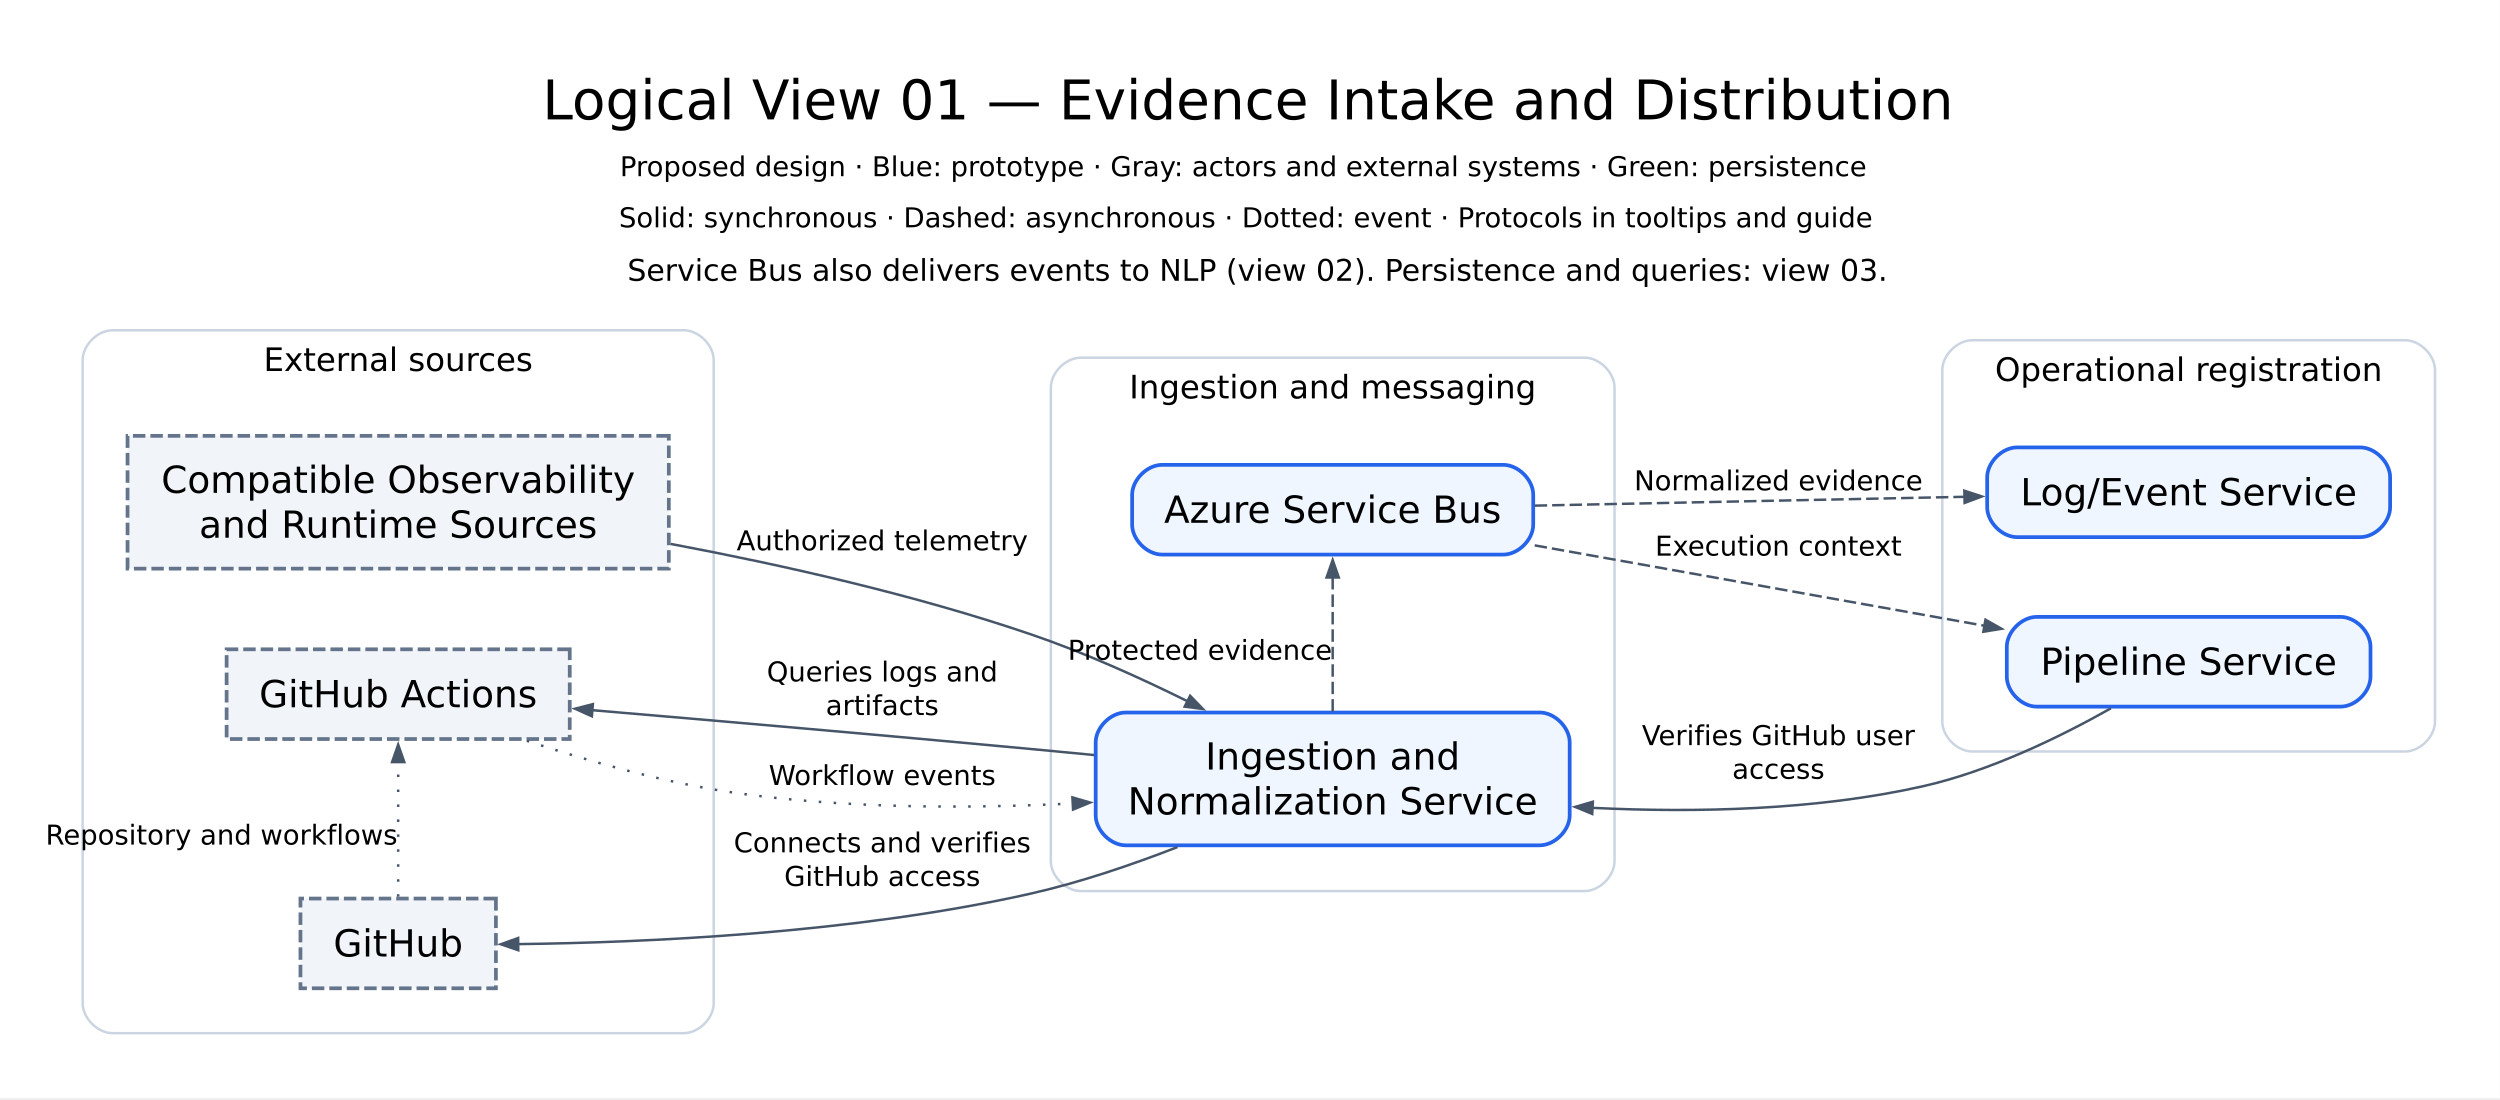
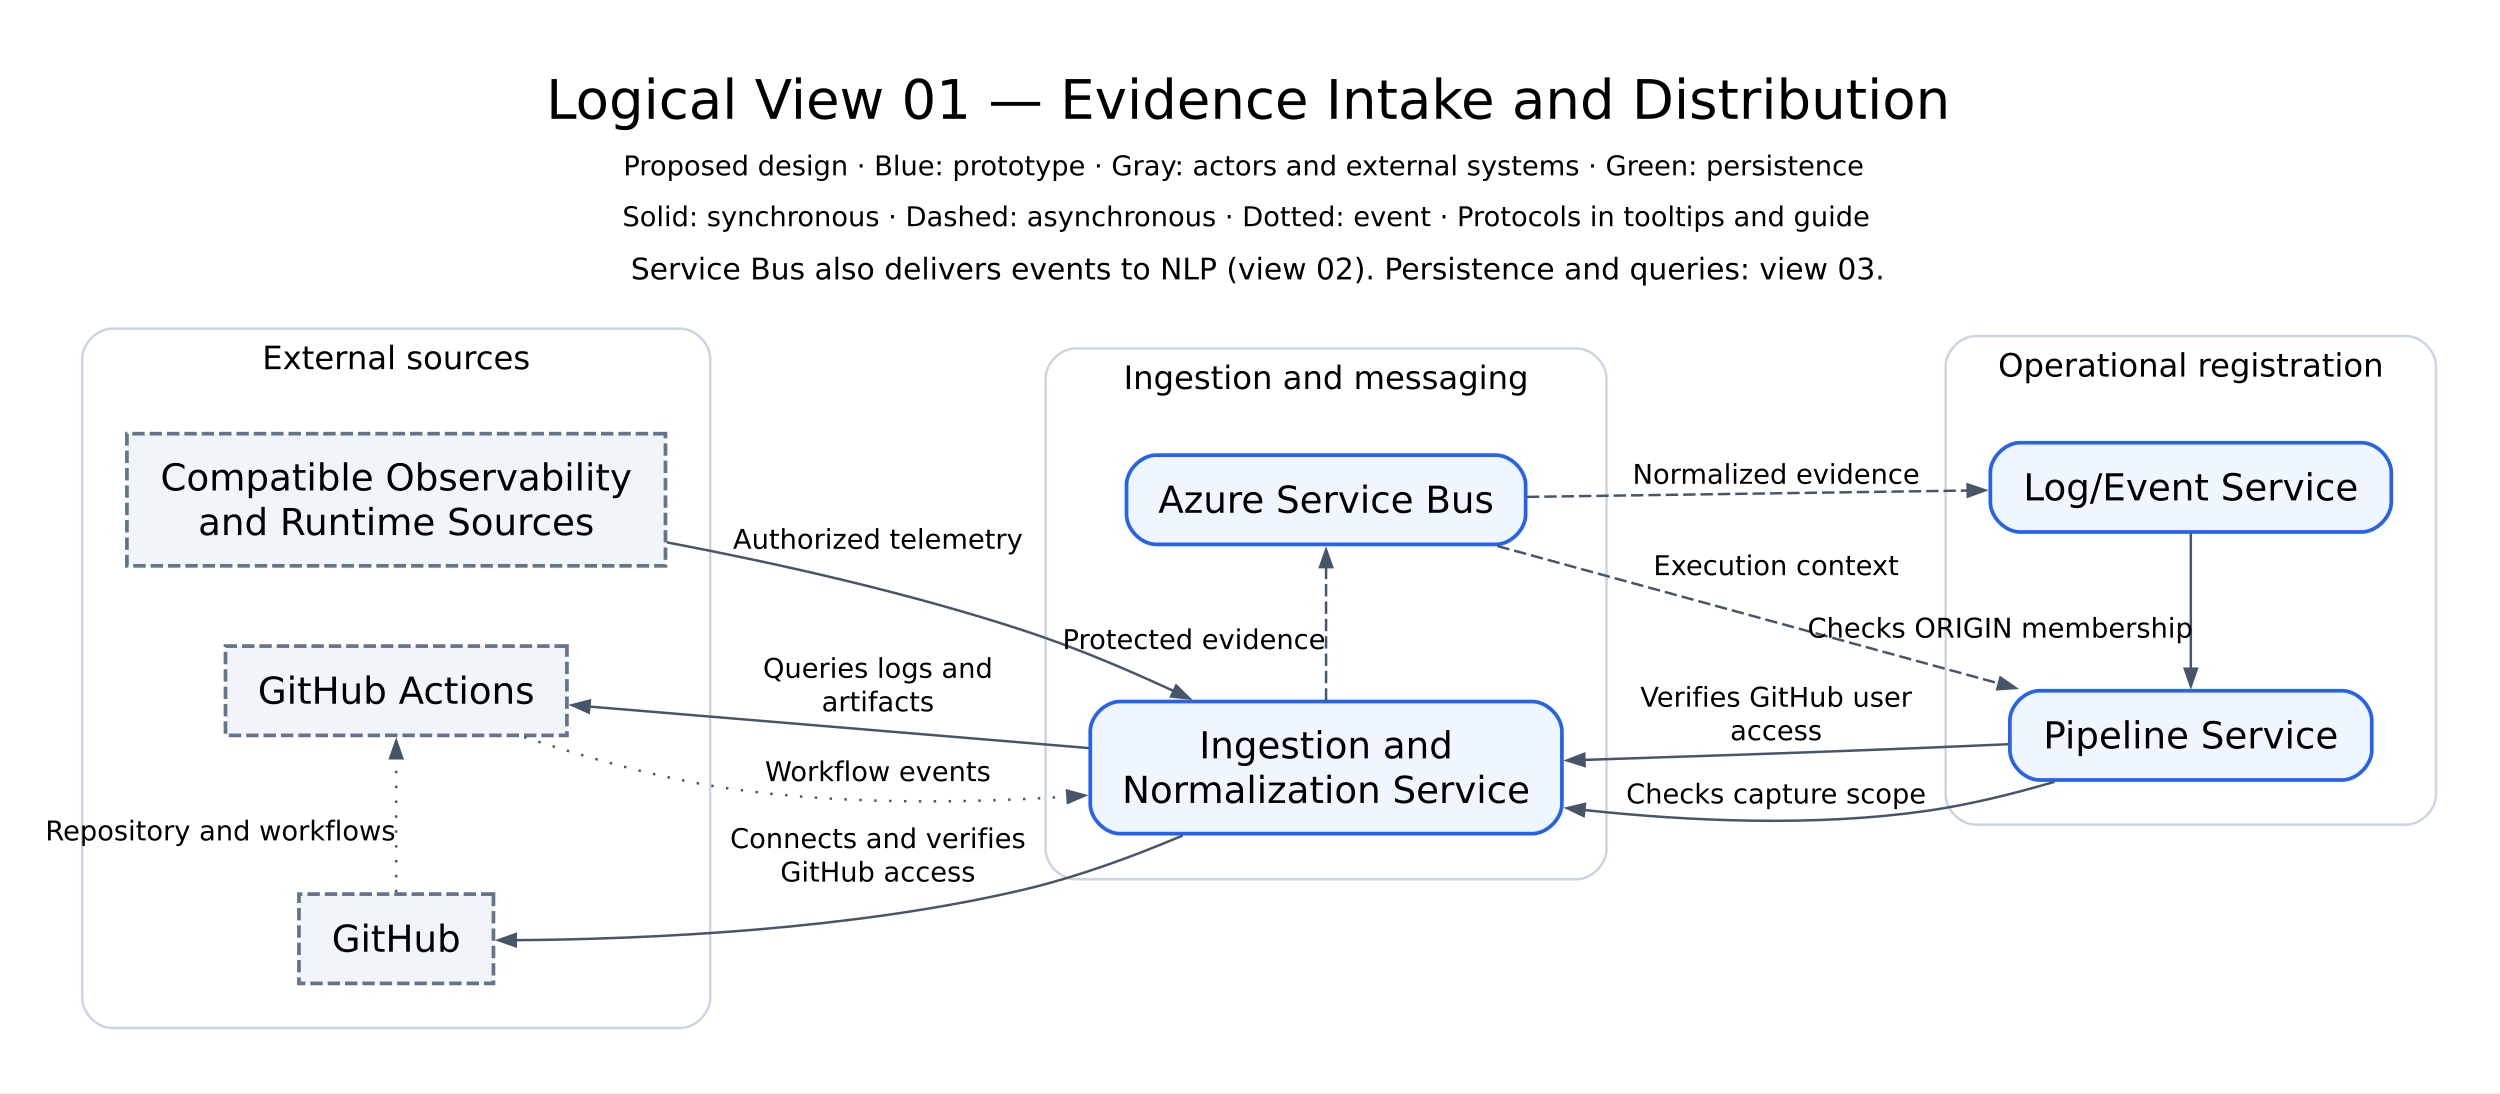
- <svg xmlns="http://www.w3.org/2000/svg" xmlns:xlink="http://www.w3.org/1999/xlink" width="1003pt" height="441pt" viewBox="0.00 0.00 1003.00 441.00">
+ <svg xmlns="http://www.w3.org/2000/svg" xmlns:xlink="http://www.w3.org/1999/xlink" width="1008pt" height="441pt" viewBox="0.00 0.00 1008.00 441.00">
  <g id="graph0" class="graph" transform="scale(1 1) rotate(0) translate(18 422.5)">
-     <polygon fill="white" stroke="none" points="-18,18 -18,-422.5 984.92,-422.5 984.92,18 -18,18" />
-     <text xml:space="preserve" text-anchor="start" x="199.59" y="-374.6" font-family="DejaVu Sans" font-size="22.00">Logical View 01 — Evidence Intake and Distribution</text>
-     <text xml:space="preserve" text-anchor="start" x="230.71" y="-351.8" font-family="DejaVu Sans" font-size="11.00">Proposed design · Blue: prototype · Gray: actors and external systems · Green: persistence</text>
-     <text xml:space="preserve" text-anchor="start" x="230.34" y="-331.3" font-family="DejaVu Sans" font-size="11.00">Solid: synchronous · Dashed: asynchronous · Dotted: event · Protocols in tooltips and guide</text>
-     <text xml:space="preserve" text-anchor="start" x="233.71" y="-309.85" font-family="DejaVu Sans" font-size="12.00">Service Bus also delivers events to NLP (view 02). Persistence and queries: view 03.</text>
+     <polygon fill="white" stroke="none" points="-18,18 -18,-422.5 990.17,-422.5 990.17,18 -18,18" />
+     <text xml:space="preserve" text-anchor="start" x="202.21" y="-374.6" font-family="DejaVu Sans" font-size="22.00">Logical View 01 — Evidence Intake and Distribution</text>
+     <text xml:space="preserve" text-anchor="start" x="233.34" y="-351.8" font-family="DejaVu Sans" font-size="11.00">Proposed design · Blue: prototype · Gray: actors and external systems · Green: persistence</text>
+     <text xml:space="preserve" text-anchor="start" x="232.96" y="-331.3" font-family="DejaVu Sans" font-size="11.00">Solid: synchronous · Dashed: asynchronous · Dotted: event · Protocols in tooltips and guide</text>
+     <text xml:space="preserve" text-anchor="start" x="236.34" y="-309.85" font-family="DejaVu Sans" font-size="12.00">Service Bus also delivers events to NLP (view 02). Persistence and queries: view 03.</text>
    <g id="clust1" class="cluster">
      <path fill="white" stroke="#cbd5e1" d="M27.16,-8C27.16,-8 256.34,-8 256.34,-8 262.34,-8 268.34,-14 268.34,-20 268.34,-20 268.34,-278 268.34,-278 268.34,-284 262.34,-290 256.34,-290 256.34,-290 27.16,-290 27.16,-290 21.16,-290 15.16,-284 15.16,-278 15.16,-278 15.16,-20 15.16,-20 15.16,-14 21.16,-8 27.16,-8" />
      <text xml:space="preserve" text-anchor="middle" x="141.75" y="-273.65" font-family="DejaVu Sans" font-size="13.00">External sources</text>
    </g>
    <g id="clust2" class="cluster">
-       <path fill="white" stroke="#cbd5e1" d="M415.59,-65C415.59,-65 617.75,-65 617.75,-65 623.75,-65 629.75,-71 629.75,-77 629.75,-77 629.75,-267 629.75,-267 629.75,-273 623.75,-279 617.75,-279 617.75,-279 415.59,-279 415.59,-279 409.59,-279 403.59,-273 403.59,-267 403.59,-267 403.59,-77 403.59,-77 403.59,-71 409.59,-65 415.59,-65" />
-       <text xml:space="preserve" text-anchor="middle" x="516.67" y="-262.65" font-family="DejaVu Sans" font-size="13.00">Ingestion and messaging</text>
+       <path fill="white" stroke="#cbd5e1" d="M415.59,-68C415.59,-68 617.75,-68 617.75,-68 623.75,-68 629.75,-74 629.75,-80 629.75,-80 629.75,-270 629.75,-270 629.75,-276 623.75,-282 617.75,-282 617.75,-282 415.59,-282 415.59,-282 409.59,-282 403.59,-276 403.59,-270 403.59,-270 403.59,-80 403.59,-80 403.59,-74 409.59,-68 415.59,-68" />
+       <text xml:space="preserve" text-anchor="middle" x="516.67" y="-265.65" font-family="DejaVu Sans" font-size="13.00">Ingestion and messaging</text>
    </g>
    <g id="clust3" class="cluster">
-       <path fill="white" stroke="#cbd5e1" d="M773.25,-121C773.25,-121 946.92,-121 946.92,-121 952.92,-121 958.92,-127 958.92,-133 958.92,-133 958.92,-274 958.92,-274 958.92,-280 952.92,-286 946.92,-286 946.92,-286 773.25,-286 773.25,-286 767.25,-286 761.25,-280 761.25,-274 761.25,-274 761.25,-133 761.25,-133 761.25,-127 767.25,-121 773.25,-121" />
-       <text xml:space="preserve" text-anchor="middle" x="860.09" y="-269.65" font-family="DejaVu Sans" font-size="13.00">Operational registration</text>
+       <path fill="white" stroke="#cbd5e1" d="M778.5,-90C778.5,-90 952.17,-90 952.17,-90 958.17,-90 964.17,-96 964.17,-102 964.17,-102 964.17,-275 964.17,-275 964.17,-281 958.17,-287 952.17,-287 952.17,-287 778.5,-287 778.5,-287 772.5,-287 766.5,-281 766.5,-275 766.5,-275 766.5,-102 766.5,-102 766.5,-96 772.5,-90 778.5,-90" />
+       <text xml:space="preserve" text-anchor="middle" x="865.34" y="-270.65" font-family="DejaVu Sans" font-size="13.00">Operational registration</text>
    </g>
    <g id="node1" class="node">
      <g id="a_node1">
        <a xlink:title="github | external_system | L8 | status: confirmed">
          <polygon fill="#f1f5f9" stroke="#64748b" stroke-width="1.5" stroke-dasharray="5,2" points="180.96,-62 102.54,-62 102.54,-26 180.96,-26 180.96,-62" />
          <text xml:space="preserve" text-anchor="middle" x="141.75" y="-38.75" font-family="DejaVu Sans" font-size="15.00">GitHub</text>
        </a>
      </g>
    </g>
    <g id="node2" class="node">
      <g id="a_node2">
        <a xlink:title="github_actions | external_system | L8 | status: confirmed">
          <polygon fill="#f1f5f9" stroke="#64748b" stroke-width="1.5" stroke-dasharray="5,2" points="210.58,-162 72.92,-162 72.92,-126 210.58,-126 210.58,-162" />
          <text xml:space="preserve" text-anchor="middle" x="141.75" y="-138.75" font-family="DejaVu Sans" font-size="15.00">GitHub Actions</text>
        </a>
      </g>
    </g>
    <g id="rel_github_github_actions" class="edge">
      <g id="a_rel_github_github_actions">
        <a xlink:title="Provides the repository, commits and CI/CD workflow definitions (GitHub API/HTTPS)">
          <path fill="none" stroke="#475569" stroke-dasharray="1,5" d="M141.75,-62.75C141.75,-80.82 141.75,-98.9 141.75,-116.97" />
          <polygon fill="#475569" stroke="#475569" points="139.3,-116.76 141.75,-123.76 144.2,-116.76 139.3,-116.76" />
        </a>
      </g>
      <text xml:space="preserve" text-anchor="middle" x="70.88" y="-83.65" font-family="DejaVu Sans" font-size="11.00">Repository and workflows</text>
    </g>
    <g id="node4" class="node">
      <g id="a_node4">
        <a xlink:title="ingestion_normalization_service | container | L3 | status: confirmed">
-           <path fill="#eff6ff" stroke="#2563eb" stroke-width="1.5" d="M599.76,-136.64C599.76,-136.64 433.59,-136.64 433.59,-136.64 427.59,-136.64 421.59,-130.64 421.59,-124.64 421.59,-124.64 421.59,-95.36 421.59,-95.36 421.59,-89.36 427.59,-83.36 433.59,-83.36 433.59,-83.36 599.76,-83.36 599.76,-83.36 605.76,-83.36 611.76,-89.36 611.76,-95.36 611.76,-95.36 611.76,-124.64 611.76,-124.64 611.76,-130.64 605.76,-136.64 599.76,-136.64" />
-           <text xml:space="preserve" text-anchor="middle" x="516.67" y="-113.75" font-family="DejaVu Sans" font-size="15.00">Ingestion and</text>
-           <text xml:space="preserve" text-anchor="middle" x="516.67" y="-95.75" font-family="DejaVu Sans" font-size="15.00">Normalization Service</text>
+           <path fill="#eff6ff" stroke="#2563eb" stroke-width="1.5" d="M599.76,-139.64C599.76,-139.64 433.59,-139.64 433.59,-139.64 427.59,-139.64 421.59,-133.64 421.59,-127.64 421.59,-127.64 421.59,-98.36 421.59,-98.36 421.59,-92.36 427.59,-86.36 433.59,-86.36 433.59,-86.36 599.76,-86.36 599.76,-86.36 605.76,-86.36 611.76,-92.36 611.76,-98.36 611.76,-98.36 611.76,-127.64 611.76,-127.64 611.76,-133.64 605.76,-139.64 599.76,-139.64" />
+           <text xml:space="preserve" text-anchor="middle" x="516.67" y="-116.75" font-family="DejaVu Sans" font-size="15.00">Ingestion and</text>
+           <text xml:space="preserve" text-anchor="middle" x="516.67" y="-98.75" font-family="DejaVu Sans" font-size="15.00">Normalization Service</text>
        </a>
      </g>
    </g>
    <g id="rel_github_actions_ingestion_event" class="edge">
      <g id="a_rel_github_actions_ingestion_event">
        <a xlink:title="Emits authorized workflow events (HTTPS/Webhook)">
-           <path fill="none" stroke="#475569" stroke-dasharray="1,5" d="M193.36,-125.3C218.02,-117.15 248.33,-108.55 276.34,-104.5 320.68,-98.08 370.12,-98.04 412.51,-100.15" />
-           <polygon fill="#475569" stroke="#475569" points="412.25,-102.59 419.37,-100.52 412.51,-97.7 412.25,-102.59" />
+           <path fill="none" stroke="#475569" stroke-dasharray="1,5" d="M193.36,-125.3C218.02,-117.15 248.33,-108.55 276.34,-104.5 320.7,-98.08 370.14,-98.57 412.52,-101.3" />
+           <polygon fill="#475569" stroke="#475569" points="412.24,-103.73 419.39,-101.77 412.57,-98.85 412.24,-103.73" />
        </a>
      </g>
      <text xml:space="preserve" text-anchor="middle" x="335.96" y="-107.55" font-family="DejaVu Sans" font-size="11.00">Workflow events</text>
    </g>
    <g id="node3" class="node">
      <g id="a_node3">
        <a xlink:title="observability_sources | external_system | L8 | status: confirmed">
          <polygon fill="#f1f5f9" stroke="#64748b" stroke-width="1.5" stroke-dasharray="5,2" points="250.33,-247.64 33.17,-247.64 33.17,-194.36 250.33,-194.36 250.33,-247.64" />
          <text xml:space="preserve" text-anchor="middle" x="141.75" y="-224.75" font-family="DejaVu Sans" font-size="15.00">Compatible Observability</text>
          <text xml:space="preserve" text-anchor="middle" x="141.75" y="-206.75" font-family="DejaVu Sans" font-size="15.00">and Runtime Sources</text>
        </a>
      </g>
    </g>
    <g id="rel_observability_sources_ingestion" class="edge">
      <g id="a_rel_observability_sources_ingestion">
        <a xlink:title="Provides authorized telemetry and operational evidence (REST/HTTPS)">
-           <path fill="none" stroke="#475569" d="M251.02,-204.29C296.36,-195.76 349.2,-183.8 395.59,-168 416.77,-160.78 439.07,-150.75 458.63,-141.05" />
-           <polygon fill="#475569" stroke="#475569" points="459.48,-143.37 464.63,-138.04 457.28,-138.99 459.48,-143.37" />
+           <path fill="none" stroke="#475569" d="M250.87,-203.82C296.18,-195.22 349.05,-183.32 395.59,-168 415.58,-161.42 436.68,-152.48 455.52,-143.73" />
+           <polygon fill="#475569" stroke="#475569" points="456.24,-146.1 461.53,-140.9 454.15,-141.66 456.24,-146.1" />
        </a>
      </g>
-       <text xml:space="preserve" text-anchor="middle" x="335.96" y="-201.71" font-family="DejaVu Sans" font-size="11.00">Authorized telemetry</text>
+       <text xml:space="preserve" text-anchor="middle" x="335.96" y="-201.22" font-family="DejaVu Sans" font-size="11.00">Authorized telemetry</text>
    </g>
    <g id="rel_ingestion_github_connection" class="edge">
      <g id="a_rel_ingestion_github_connection">
        <a xlink:title="Authorizes users and verifies GitHub identity, installations and repository access (OAuth/HTTPS + REST/HTTPS)">
-           <path fill="none" stroke="#475569" d="M454.4,-82.65C435.84,-75.43 415.18,-68.43 395.59,-64 325,-48.04 240.84,-44.33 189.62,-43.72" />
-           <polygon fill="#475569" stroke="#475569" points="189.92,-41.27 182.9,-43.66 189.88,-46.17 189.92,-41.27" />
+           <path fill="none" stroke="#475569" d="M458.83,-85.61C439.22,-77.3 416.84,-69.05 395.59,-64 325.18,-47.28 240.96,-43.78 189.69,-43.42" />
+           <polygon fill="#475569" stroke="#475569" points="189.97,-40.98 182.96,-43.4 189.95,-45.88 189.97,-40.98" />
        </a>
      </g>
      <text xml:space="preserve" text-anchor="middle" x="335.96" y="-80.55" font-family="DejaVu Sans" font-size="11.00">Connects and verifies</text>
      <text xml:space="preserve" text-anchor="middle" x="335.96" y="-67.05" font-family="DejaVu Sans" font-size="11.00">GitHub access</text>
    </g>
    <g id="rel_ingestion_github_actions_read" class="edge">
      <g id="a_rel_ingestion_github_actions_read">
        <a xlink:title="Retrieves authorized logs, artifacts and metadata (GitHub API/HTTPS)">
-           <path fill="none" stroke="#475569" d="M420.96,-119.58C412.38,-120.41 403.83,-121.23 395.59,-122 336.47,-127.53 269.54,-133.33 219.4,-137.59" />
-           <polygon fill="#475569" stroke="#475569" points="219.46,-135.12 212.69,-138.16 219.87,-140.01 219.46,-135.12" />
+           <path fill="none" stroke="#475569" d="M421.02,-120.87C358.65,-126.05 278,-132.76 219.6,-137.61" />
+           <polygon fill="#475569" stroke="#475569" points="219.43,-135.17 212.66,-138.19 219.84,-140.05 219.43,-135.17" />
        </a>
      </g>
-       <text xml:space="preserve" text-anchor="middle" x="335.96" y="-149.11" font-family="DejaVu Sans" font-size="11.00">Queries logs and</text>
-       <text xml:space="preserve" text-anchor="middle" x="335.96" y="-135.61" font-family="DejaVu Sans" font-size="11.00">artifacts</text>
+       <text xml:space="preserve" text-anchor="middle" x="335.96" y="-149.19" font-family="DejaVu Sans" font-size="11.00">Queries logs and</text>
+       <text xml:space="preserve" text-anchor="middle" x="335.96" y="-135.69" font-family="DejaVu Sans" font-size="11.00">artifacts</text>
    </g>
    <g id="node5" class="node">
      <g id="a_node5">
        <a xlink:title="azure_service_bus | container | L4 | status: confirmed">
-           <path fill="#eff6ff" stroke="#2563eb" stroke-width="1.5" d="M585.13,-236C585.13,-236 448.21,-236 448.21,-236 442.21,-236 436.21,-230 436.21,-224 436.21,-224 436.21,-212 436.21,-212 436.21,-206 442.21,-200 448.21,-200 448.21,-200 585.13,-200 585.13,-200 591.13,-200 597.13,-206 597.13,-212 597.13,-212 597.13,-224 597.13,-224 597.13,-230 591.13,-236 585.13,-236" />
-           <text xml:space="preserve" text-anchor="middle" x="516.67" y="-212.75" font-family="DejaVu Sans" font-size="15.00">Azure Service Bus</text>
+           <path fill="#eff6ff" stroke="#2563eb" stroke-width="1.5" d="M585.13,-239C585.13,-239 448.21,-239 448.21,-239 442.21,-239 436.21,-233 436.21,-227 436.21,-227 436.21,-215 436.21,-215 436.21,-209 442.21,-203 448.21,-203 448.21,-203 585.13,-203 585.13,-203 591.13,-203 597.13,-209 597.13,-215 597.13,-215 597.13,-227 597.13,-227 597.13,-233 591.13,-239 585.13,-239" />
+           <text xml:space="preserve" text-anchor="middle" x="516.67" y="-215.75" font-family="DejaVu Sans" font-size="15.00">Azure Service Bus</text>
        </a>
      </g>
    </g>
    <g id="rel_ingestion_service_bus" class="edge">
      <g id="a_rel_ingestion_service_bus">
        <a xlink:title="Publishes normalized and protected evidence (Azure Service Bus)">
-           <path fill="none" stroke="#475569" stroke-dasharray="5,2" d="M516.67,-137C516.67,-155.02 516.67,-173.04 516.67,-191.05" />
-           <polygon fill="#475569" stroke="#475569" points="514.22,-190.82 516.67,-197.82 519.12,-190.82 514.22,-190.82" />
+           <path fill="none" stroke="#475569" stroke-dasharray="5,2" d="M516.67,-140C516.67,-158.02 516.67,-176.04 516.67,-194.05" />
+           <polygon fill="#475569" stroke="#475569" points="514.22,-193.82 516.67,-200.82 519.12,-193.82 514.22,-193.82" />
        </a>
      </g>
-       <text xml:space="preserve" text-anchor="middle" x="463.42" y="-157.8" font-family="DejaVu Sans" font-size="11.00">Protected evidence</text>
+       <text xml:space="preserve" text-anchor="middle" x="463.42" y="-160.8" font-family="DejaVu Sans" font-size="11.00">Protected evidence</text>
    </g>
    <g id="node6" class="node">
      <g id="a_node6">
        <a xlink:title="pipeline_service | container | L5 | status: confirmed">
-           <path fill="#eff6ff" stroke="#2563eb" stroke-width="1.5" d="M921.05,-175C921.05,-175 799.13,-175 799.13,-175 793.13,-175 787.13,-169 787.13,-163 787.13,-163 787.13,-151 787.13,-151 787.13,-145 793.13,-139 799.13,-139 799.13,-139 921.05,-139 921.05,-139 927.05,-139 933.05,-145 933.05,-151 933.05,-151 933.05,-163 933.05,-163 933.05,-169 927.05,-175 921.05,-175" />
-           <text xml:space="preserve" text-anchor="middle" x="860.09" y="-151.75" font-family="DejaVu Sans" font-size="15.00">Pipeline Service</text>
+           <path fill="#eff6ff" stroke="#2563eb" stroke-width="1.5" d="M926.3,-144C926.3,-144 804.38,-144 804.38,-144 798.38,-144 792.38,-138 792.38,-132 792.38,-132 792.38,-120 792.38,-120 792.38,-114 798.38,-108 804.38,-108 804.38,-108 926.3,-108 926.3,-108 932.3,-108 938.3,-114 938.3,-120 938.3,-120 938.3,-132 938.3,-132 938.3,-138 932.3,-144 926.3,-144" />
+           <text xml:space="preserve" text-anchor="middle" x="865.34" y="-120.75" font-family="DejaVu Sans" font-size="15.00">Pipeline Service</text>
        </a>
      </g>
    </g>
    <g id="rel_service_bus_pipeline_service" class="edge">
      <g id="a_rel_service_bus_pipeline_service">
        <a xlink:title="Delivers execution events to register pipeline context (Azure Service Bus)">
-           <path fill="none" stroke="#475569" stroke-dasharray="5,2" d="M597.72,-203.7C652.08,-193.98 723.74,-181.18 778.27,-171.44" />
-           <polygon fill="#475569" stroke="#475569" points="778.57,-173.87 785.03,-170.23 777.71,-169.05 778.57,-173.87" />
+           <path fill="none" stroke="#475569" stroke-dasharray="5,2" d="M585.75,-202.34C643.97,-186.39 727.68,-163.45 788.13,-146.89" />
+           <polygon fill="#475569" stroke="#475569" points="788.56,-149.31 794.66,-145.09 787.26,-144.58 788.56,-149.31" />
        </a>
      </g>
-       <text xml:space="preserve" text-anchor="middle" x="695.5" y="-199.58" font-family="DejaVu Sans" font-size="11.00">Execution context</text>
+       <text xml:space="preserve" text-anchor="middle" x="698.13" y="-190.61" font-family="DejaVu Sans" font-size="11.00">Execution context</text>
    </g>
    <g id="node7" class="node">
      <g id="a_node7">
        <a xlink:title="log_event_service | container | L5 | status: confirmed">
-           <path fill="#eff6ff" stroke="#2563eb" stroke-width="1.5" d="M928.92,-243C928.92,-243 791.25,-243 791.25,-243 785.25,-243 779.25,-237 779.25,-231 779.25,-231 779.25,-219 779.25,-219 779.25,-213 785.25,-207 791.25,-207 791.25,-207 928.92,-207 928.92,-207 934.92,-207 940.92,-213 940.92,-219 940.92,-219 940.92,-231 940.92,-231 940.92,-237 934.92,-243 928.92,-243" />
-           <text xml:space="preserve" text-anchor="middle" x="860.09" y="-219.75" font-family="DejaVu Sans" font-size="15.00">Log/Event Service</text>
+           <path fill="#eff6ff" stroke="#2563eb" stroke-width="1.5" d="M934.17,-244C934.17,-244 796.5,-244 796.5,-244 790.5,-244 784.5,-238 784.5,-232 784.5,-232 784.5,-220 784.5,-220 784.5,-214 790.5,-208 796.5,-208 796.5,-208 934.17,-208 934.17,-208 940.17,-208 946.17,-214 946.17,-220 946.17,-220 946.17,-232 946.17,-232 946.17,-238 940.17,-244 934.17,-244" />
+           <text xml:space="preserve" text-anchor="middle" x="865.34" y="-220.75" font-family="DejaVu Sans" font-size="15.00">Log/Event Service</text>
        </a>
      </g>
    </g>
    <g id="rel_service_bus_log_event_service" class="edge">
      <g id="a_rel_service_bus_log_event_service">
        <a xlink:title="Delivers normalized evidence for registration and querying (Azure Service Bus)">
-           <path fill="none" stroke="#475569" stroke-dasharray="5,2" d="M597.72,-219.64C649.45,-220.7 716.82,-222.08 770.21,-223.18" />
-           <polygon fill="#475569" stroke="#475569" points="770.09,-225.63 777.14,-223.32 770.2,-220.73 770.09,-225.63" />
+           <path fill="none" stroke="#475569" stroke-dasharray="5,2" d="M597.64,-222.15C650.8,-222.92 720.66,-223.93 775.54,-224.72" />
+           <polygon fill="#475569" stroke="#475569" points="775.33,-227.17 782.36,-224.82 775.4,-222.27 775.33,-227.17" />
        </a>
      </g>
-       <text xml:space="preserve" text-anchor="middle" x="695.5" y="-225.79" font-family="DejaVu Sans" font-size="11.00">Normalized evidence</text>
+       <text xml:space="preserve" text-anchor="middle" x="698.13" y="-227.43" font-family="DejaVu Sans" font-size="11.00">Normalized evidence</text>
    </g>
    <g id="rel_pipeline_ingestion_github_access" class="edge">
      <g id="a_rel_pipeline_ingestion_github_access">
        <a xlink:title="Requests verified user access and workflow metadata without GitHub credentials (REST/HTTPS)">
-           <path fill="none" stroke="#475569" d="M828.9,-138.33C808.41,-126.78 780.22,-113.05 753.25,-107 710.6,-97.43 662.49,-96.37 620.92,-98.39" />
-           <polygon fill="#475569" stroke="#475569" points="620.8,-95.94 613.94,-98.77 621.06,-100.84 620.8,-95.94" />
+           <path fill="none" stroke="#475569" d="M791.76,-122.44C780.62,-121.93 769.26,-121.43 758.5,-121 713.34,-119.18 663.4,-117.47 620.76,-116.11" />
+           <polygon fill="#475569" stroke="#475569" points="620.92,-113.66 613.84,-115.89 620.76,-118.56 620.92,-113.66" />
        </a>
      </g>
-       <text xml:space="preserve" text-anchor="middle" x="695.5" y="-123.55" font-family="DejaVu Sans" font-size="11.00">Verifies GitHub user</text>
-       <text xml:space="preserve" text-anchor="middle" x="695.5" y="-110.05" font-family="DejaVu Sans" font-size="11.00">access</text>
+       <text xml:space="preserve" text-anchor="middle" x="698.13" y="-137.55" font-family="DejaVu Sans" font-size="11.00">Verifies GitHub user</text>
+       <text xml:space="preserve" text-anchor="middle" x="698.13" y="-124.05" font-family="DejaVu Sans" font-size="11.00">access</text>
+     </g>
+     <g id="rel_pipeline_ingestion_machine_scope" class="edge">
+       <g id="a_rel_pipeline_ingestion_machine_scope">
+         <a xlink:title="Verifies current machine permission for an exact protected evidence capture scope (REST/HTTPS)">
+           <path fill="none" stroke="#475569" d="M810.32,-107.27C793.89,-102.44 775.64,-97.92 758.5,-95.5 713.56,-89.15 663.55,-91.31 620.8,-95.9" />
+           <polygon fill="#475569" stroke="#475569" points="620.53,-93.47 613.85,-96.68 621.08,-98.34 620.53,-93.47" />
+         </a>
+       </g>
+       <text xml:space="preserve" text-anchor="middle" x="698.13" y="-98.55" font-family="DejaVu Sans" font-size="11.00">Checks capture scope</text>
+     </g>
+     <g id="rel_log_event_pipeline_operational_evidence" class="edge">
+       <g id="a_rel_log_event_pipeline_operational_evidence">
+         <a xlink:title="Checks committed operational membership before evidence registration (REST/HTTPS)">
+           <path fill="none" stroke="#475569" d="M865.34,-207.5C865.34,-189.25 865.34,-171 865.34,-152.75" />
+           <polygon fill="#475569" stroke="#475569" points="867.79,-152.87 865.34,-145.87 862.89,-152.87 867.79,-152.87" />
+         </a>
+       </g>
+       <text xml:space="preserve" text-anchor="middle" x="788.46" y="-165.4" font-family="DejaVu Sans" font-size="11.00">Checks ORIGIN membership</text>
    </g>
  </g>
</svg>
